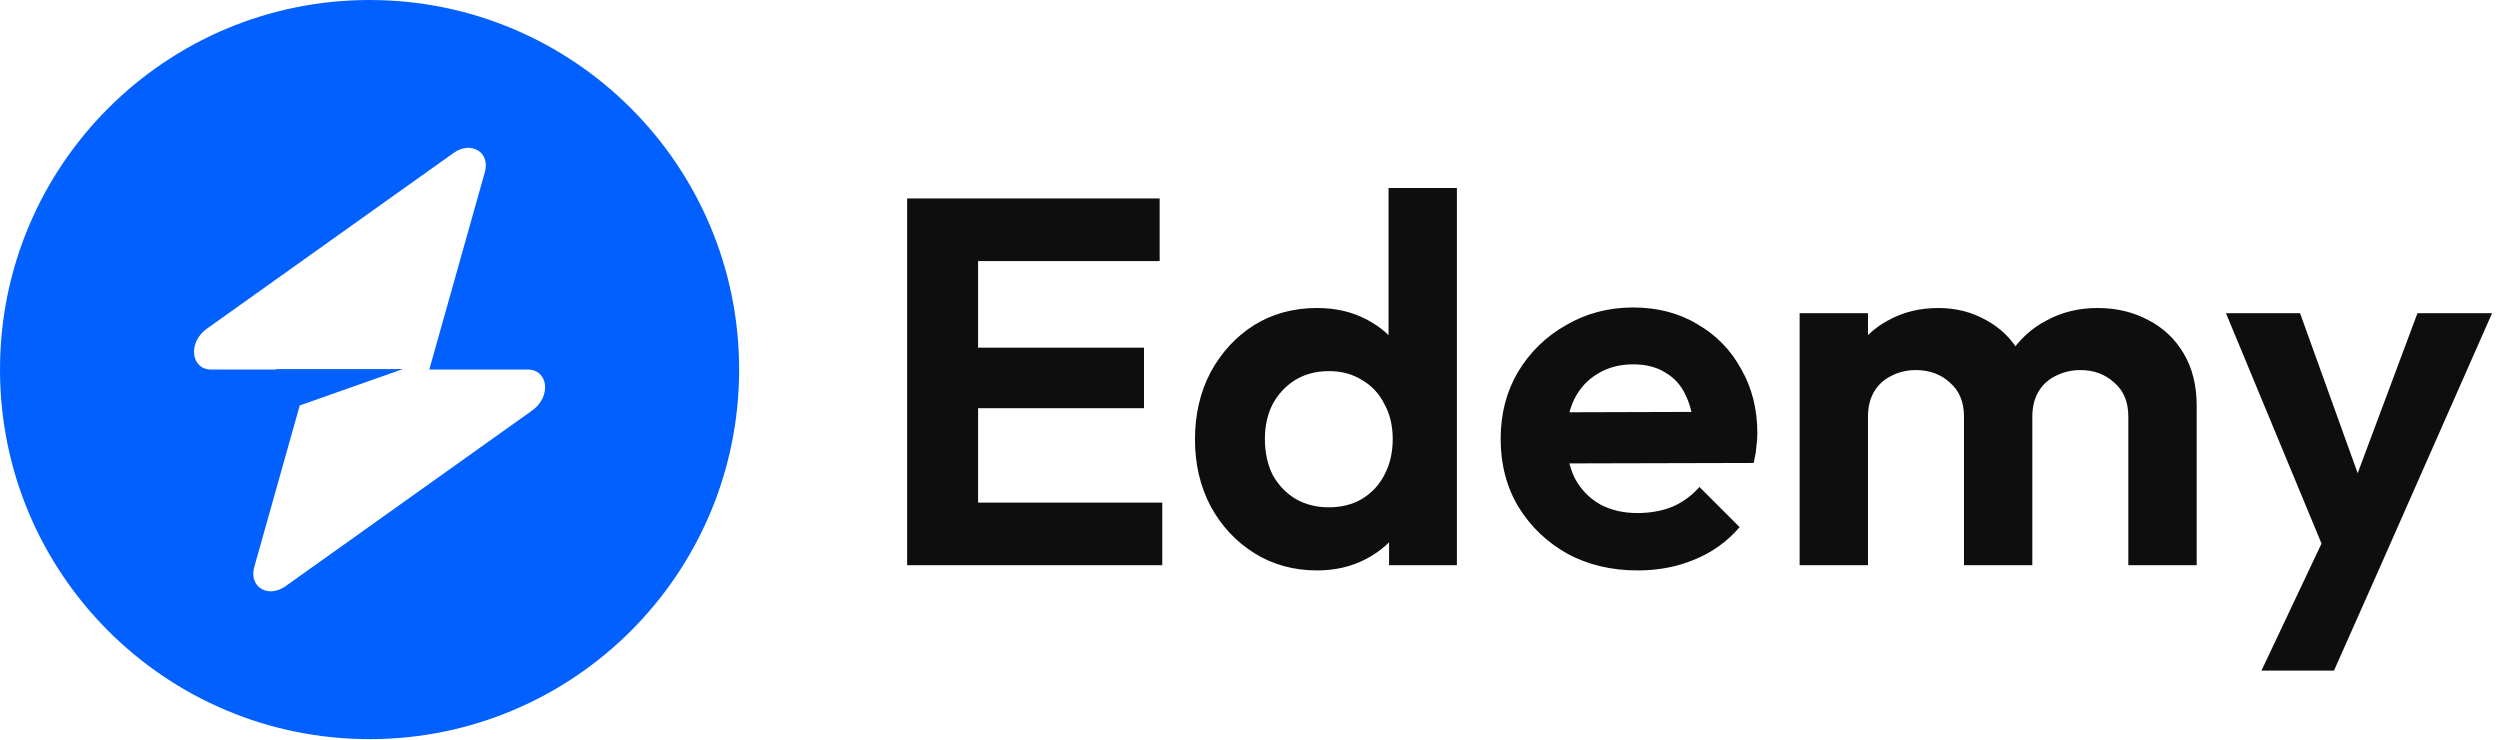
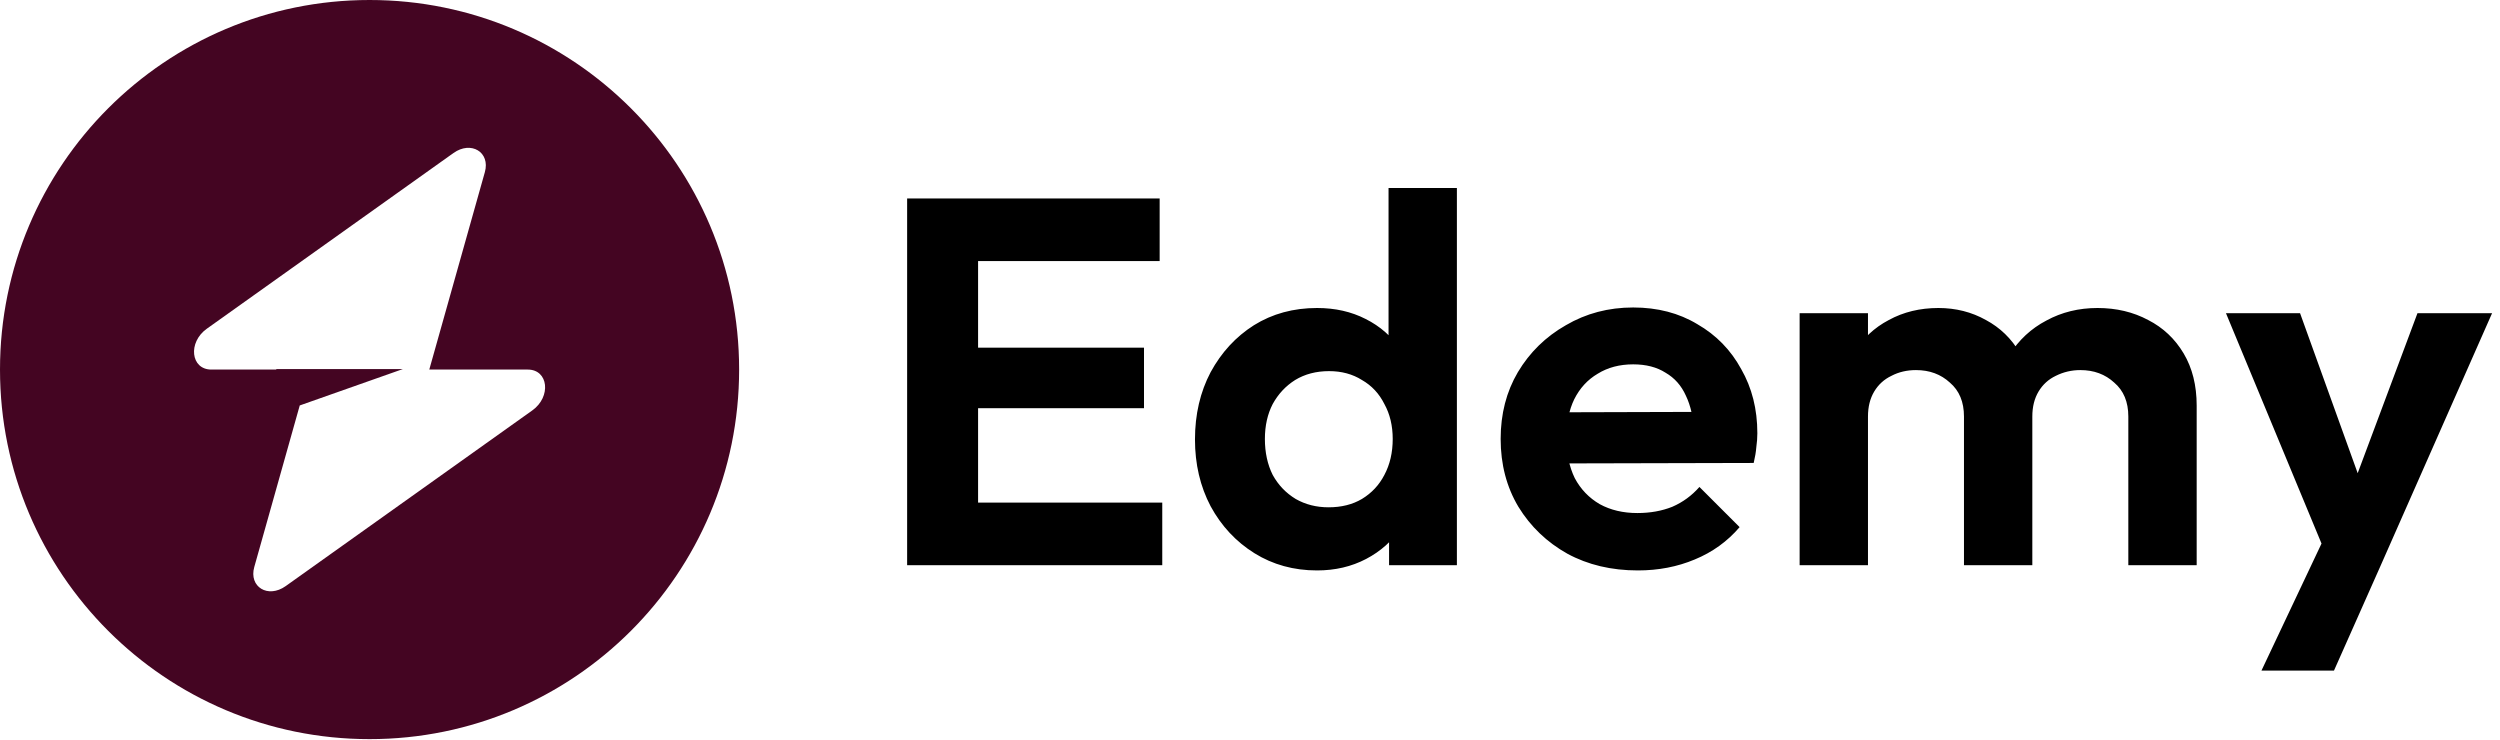
- <svg xmlns="http://www.w3.org/2000/svg" width="115" height="34" viewBox="0 0 115 34" fill="none">
-   <path fill-rule="evenodd" clip-rule="evenodd" d="M17 34C26.389 34 34 26.389 34 17C34 7.611 26.389 0 17 0C7.611 0 0 7.611 0 17C0 26.389 7.611 34 17 34ZM22.303 7.919C22.562 7.002 21.672 6.46 20.859 7.039L9.514 15.121C8.633 15.749 8.771 17 9.722 17H12.71V16.977H18.532L13.788 18.651L11.697 26.081C11.438 26.998 12.328 27.54 13.141 26.961L24.486 18.879C25.367 18.251 25.229 17 24.278 17H19.747L22.303 7.919Z" fill="#0260FF" />
-   <path d="M41.728 26V9.128H44.992V26H41.728ZM44.128 26V23.12H53.464V26H44.128ZM44.128 18.776V15.992H52.624V18.776H44.128ZM44.128 12.008V9.128H53.344V12.008H44.128ZM60.585 26.24C59.513 26.24 58.553 25.976 57.705 25.448C56.857 24.92 56.185 24.2 55.689 23.288C55.209 22.376 54.969 21.352 54.969 20.216C54.969 19.064 55.209 18.032 55.689 17.12C56.185 16.208 56.849 15.488 57.681 14.96C58.529 14.432 59.497 14.168 60.585 14.168C61.417 14.168 62.161 14.336 62.817 14.672C63.489 15.008 64.025 15.48 64.425 16.088C64.841 16.68 65.065 17.352 65.097 18.104V22.232C65.065 22.984 64.849 23.664 64.449 24.272C64.049 24.88 63.513 25.36 62.841 25.712C62.169 26.064 61.417 26.24 60.585 26.24ZM61.113 23.336C61.705 23.336 62.217 23.208 62.649 22.952C63.097 22.68 63.441 22.312 63.681 21.848C63.937 21.368 64.065 20.816 64.065 20.192C64.065 19.584 63.937 19.048 63.681 18.584C63.441 18.104 63.097 17.736 62.649 17.48C62.217 17.208 61.713 17.072 61.137 17.072C60.545 17.072 60.025 17.208 59.577 17.48C59.145 17.752 58.801 18.12 58.545 18.584C58.305 19.048 58.185 19.584 58.185 20.192C58.185 20.816 58.305 21.368 58.545 21.848C58.801 22.312 59.153 22.68 59.601 22.952C60.049 23.208 60.553 23.336 61.113 23.336ZM67.017 26H63.897V22.88L64.401 20.048L63.873 17.264V8.648H67.017V26ZM75.342 26.24C74.126 26.24 73.046 25.984 72.102 25.472C71.158 24.944 70.406 24.224 69.846 23.312C69.302 22.4 69.03 21.36 69.03 20.192C69.03 19.04 69.294 18.016 69.822 17.12C70.366 16.208 71.102 15.488 72.03 14.96C72.958 14.416 73.99 14.144 75.126 14.144C76.246 14.144 77.23 14.4 78.078 14.912C78.942 15.408 79.614 16.096 80.094 16.976C80.59 17.84 80.838 18.824 80.838 19.928C80.838 20.136 80.822 20.352 80.79 20.576C80.774 20.784 80.734 21.024 80.67 21.296L70.926 21.32V18.968L79.206 18.944L77.934 19.928C77.902 19.24 77.774 18.664 77.55 18.2C77.342 17.736 77.03 17.384 76.614 17.144C76.214 16.888 75.718 16.76 75.126 16.76C74.502 16.76 73.958 16.904 73.494 17.192C73.03 17.464 72.67 17.856 72.414 18.368C72.174 18.864 72.054 19.456 72.054 20.144C72.054 20.848 72.182 21.464 72.438 21.992C72.71 22.504 73.094 22.904 73.59 23.192C74.086 23.464 74.662 23.6 75.318 23.6C75.91 23.6 76.446 23.504 76.926 23.312C77.406 23.104 77.822 22.8 78.174 22.4L80.022 24.248C79.462 24.904 78.774 25.4 77.958 25.736C77.158 26.072 76.286 26.24 75.342 26.24ZM82.783 26V14.408H85.927V26H82.783ZM90.343 26V19.16C90.343 18.488 90.127 17.968 89.695 17.6C89.279 17.216 88.759 17.024 88.135 17.024C87.719 17.024 87.343 17.112 87.007 17.288C86.671 17.448 86.407 17.688 86.215 18.008C86.023 18.328 85.927 18.712 85.927 19.16L84.703 18.56C84.703 17.664 84.895 16.888 85.279 16.232C85.679 15.576 86.215 15.072 86.887 14.72C87.559 14.352 88.319 14.168 89.167 14.168C89.967 14.168 90.695 14.352 91.351 14.72C92.007 15.072 92.527 15.576 92.911 16.232C93.295 16.872 93.487 17.648 93.487 18.56V26H90.343ZM97.903 26V19.16C97.903 18.488 97.687 17.968 97.255 17.6C96.839 17.216 96.319 17.024 95.695 17.024C95.295 17.024 94.919 17.112 94.567 17.288C94.231 17.448 93.967 17.688 93.775 18.008C93.583 18.328 93.487 18.712 93.487 19.16L91.687 18.728C91.751 17.8 91.999 17 92.431 16.328C92.863 15.64 93.431 15.112 94.135 14.744C94.839 14.36 95.623 14.168 96.487 14.168C97.351 14.168 98.127 14.352 98.815 14.72C99.503 15.072 100.047 15.584 100.447 16.256C100.847 16.928 101.047 17.728 101.047 18.656V26H97.903ZM107.243 26.096L102.395 14.408H105.803L109.019 23.336H107.867L111.203 14.408H114.635L109.475 26.096H107.243ZM104.027 30.848L107.555 23.384L109.475 26.096L107.363 30.848H104.027Z" fill="#0E0E0E" />
+ <svg xmlns="http://www.w3.org/2000/svg" width="115" height="34" viewBox="0 0 115 34" fill="none" transform="matrix(1, 0, 0, 1, 0, 0)">
+   <path fill-rule="evenodd" clip-rule="evenodd" d="M17 34C26.389 34 34 26.389 34 17C34 7.611 26.389 0 17 0C7.611 0 0 7.611 0 17C0 26.389 7.611 34 17 34ZM22.303 7.919C22.562 7.002 21.672 6.46 20.859 7.039L9.514 15.121C8.633 15.749 8.771 17 9.722 17H12.71V16.977H18.532L13.788 18.651L11.697 26.081C11.438 26.998 12.328 27.54 13.141 26.961L24.486 18.879C25.367 18.251 25.229 17 24.278 17H19.747L22.303 7.919Z" fill="#440522" />
+   <path d="M41.728 26V9.128H44.992V26H41.728ZM44.128 26V23.12H53.464V26H44.128ZM44.128 18.776V15.992H52.624V18.776H44.128ZM44.128 12.008V9.128H53.344V12.008H44.128ZM60.585 26.24C59.513 26.24 58.553 25.976 57.705 25.448C56.857 24.92 56.185 24.2 55.689 23.288C55.209 22.376 54.969 21.352 54.969 20.216C54.969 19.064 55.209 18.032 55.689 17.12C56.185 16.208 56.849 15.488 57.681 14.96C58.529 14.432 59.497 14.168 60.585 14.168C61.417 14.168 62.161 14.336 62.817 14.672C63.489 15.008 64.025 15.48 64.425 16.088C64.841 16.68 65.065 17.352 65.097 18.104V22.232C65.065 22.984 64.849 23.664 64.449 24.272C64.049 24.88 63.513 25.36 62.841 25.712C62.169 26.064 61.417 26.24 60.585 26.24ZM61.113 23.336C61.705 23.336 62.217 23.208 62.649 22.952C63.097 22.68 63.441 22.312 63.681 21.848C63.937 21.368 64.065 20.816 64.065 20.192C64.065 19.584 63.937 19.048 63.681 18.584C63.441 18.104 63.097 17.736 62.649 17.48C62.217 17.208 61.713 17.072 61.137 17.072C60.545 17.072 60.025 17.208 59.577 17.48C59.145 17.752 58.801 18.12 58.545 18.584C58.305 19.048 58.185 19.584 58.185 20.192C58.185 20.816 58.305 21.368 58.545 21.848C58.801 22.312 59.153 22.68 59.601 22.952C60.049 23.208 60.553 23.336 61.113 23.336ZM67.017 26H63.897V22.88L64.401 20.048L63.873 17.264V8.648H67.017V26ZM75.342 26.24C74.126 26.24 73.046 25.984 72.102 25.472C71.158 24.944 70.406 24.224 69.846 23.312C69.302 22.4 69.03 21.36 69.03 20.192C69.03 19.04 69.294 18.016 69.822 17.12C70.366 16.208 71.102 15.488 72.03 14.96C72.958 14.416 73.99 14.144 75.126 14.144C76.246 14.144 77.23 14.4 78.078 14.912C78.942 15.408 79.614 16.096 80.094 16.976C80.59 17.84 80.838 18.824 80.838 19.928C80.838 20.136 80.822 20.352 80.79 20.576C80.774 20.784 80.734 21.024 80.67 21.296L70.926 21.32V18.968L79.206 18.944L77.934 19.928C77.902 19.24 77.774 18.664 77.55 18.2C77.342 17.736 77.03 17.384 76.614 17.144C76.214 16.888 75.718 16.76 75.126 16.76C74.502 16.76 73.958 16.904 73.494 17.192C73.03 17.464 72.67 17.856 72.414 18.368C72.174 18.864 72.054 19.456 72.054 20.144C72.054 20.848 72.182 21.464 72.438 21.992C72.71 22.504 73.094 22.904 73.59 23.192C74.086 23.464 74.662 23.6 75.318 23.6C75.91 23.6 76.446 23.504 76.926 23.312C77.406 23.104 77.822 22.8 78.174 22.4L80.022 24.248C79.462 24.904 78.774 25.4 77.958 25.736C77.158 26.072 76.286 26.24 75.342 26.24ZM82.783 26V14.408H85.927V26H82.783ZM90.343 26V19.16C90.343 18.488 90.127 17.968 89.695 17.6C89.279 17.216 88.759 17.024 88.135 17.024C87.719 17.024 87.343 17.112 87.007 17.288C86.671 17.448 86.407 17.688 86.215 18.008C86.023 18.328 85.927 18.712 85.927 19.16L84.703 18.56C84.703 17.664 84.895 16.888 85.279 16.232C85.679 15.576 86.215 15.072 86.887 14.72C87.559 14.352 88.319 14.168 89.167 14.168C89.967 14.168 90.695 14.352 91.351 14.72C92.007 15.072 92.527 15.576 92.911 16.232C93.295 16.872 93.487 17.648 93.487 18.56V26H90.343ZM97.903 26V19.16C97.903 18.488 97.687 17.968 97.255 17.6C96.839 17.216 96.319 17.024 95.695 17.024C95.295 17.024 94.919 17.112 94.567 17.288C94.231 17.448 93.967 17.688 93.775 18.008C93.583 18.328 93.487 18.712 93.487 19.16L91.687 18.728C91.751 17.8 91.999 17 92.431 16.328C92.863 15.64 93.431 15.112 94.135 14.744C94.839 14.36 95.623 14.168 96.487 14.168C97.351 14.168 98.127 14.352 98.815 14.72C99.503 15.072 100.047 15.584 100.447 16.256C100.847 16.928 101.047 17.728 101.047 18.656V26H97.903ZM107.243 26.096L102.395 14.408H105.803L109.019 23.336H107.867L111.203 14.408H114.635L109.475 26.096H107.243ZM104.027 30.848L107.555 23.384L109.475 26.096L107.363 30.848H104.027Z" fill="#000000" />
</svg>
